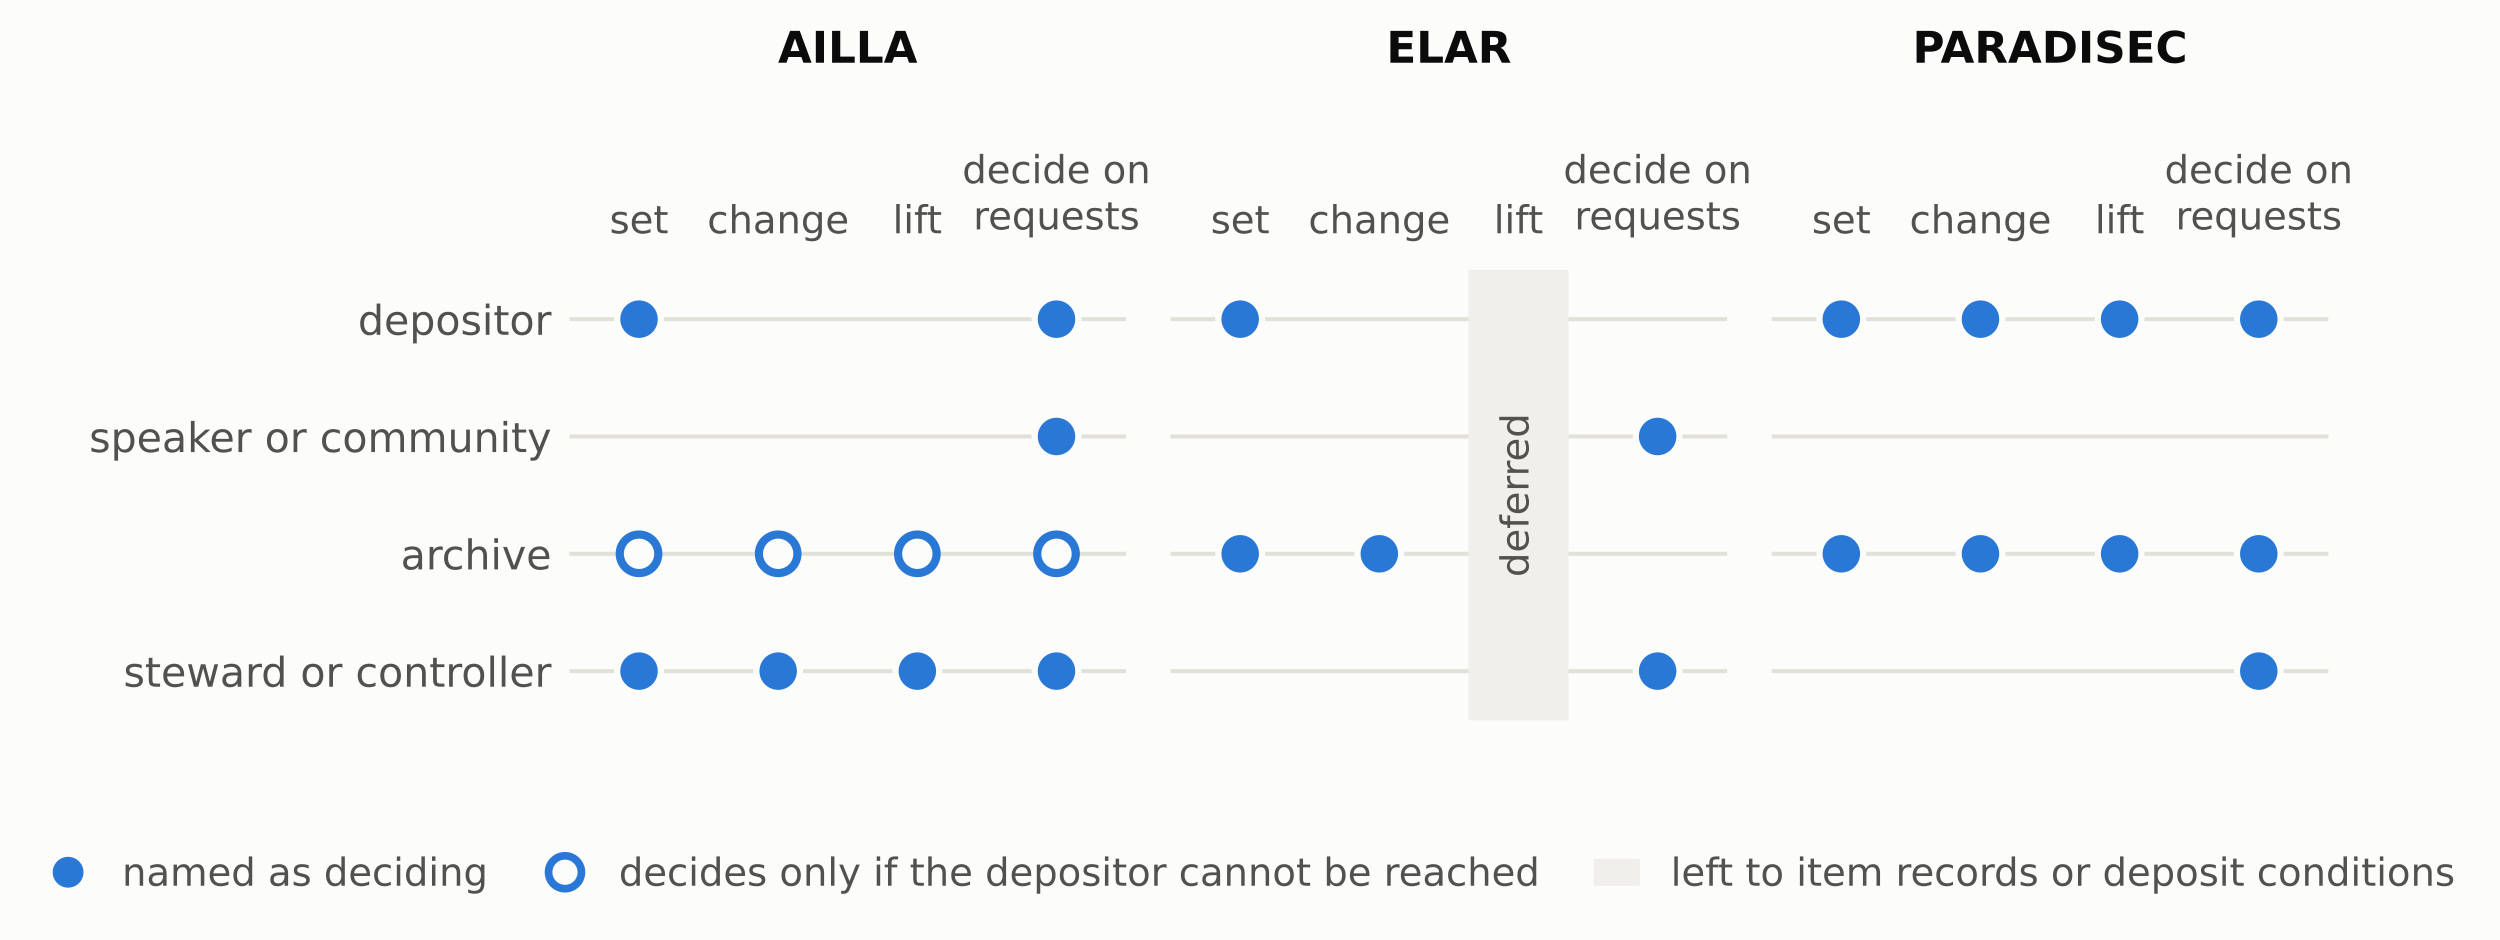
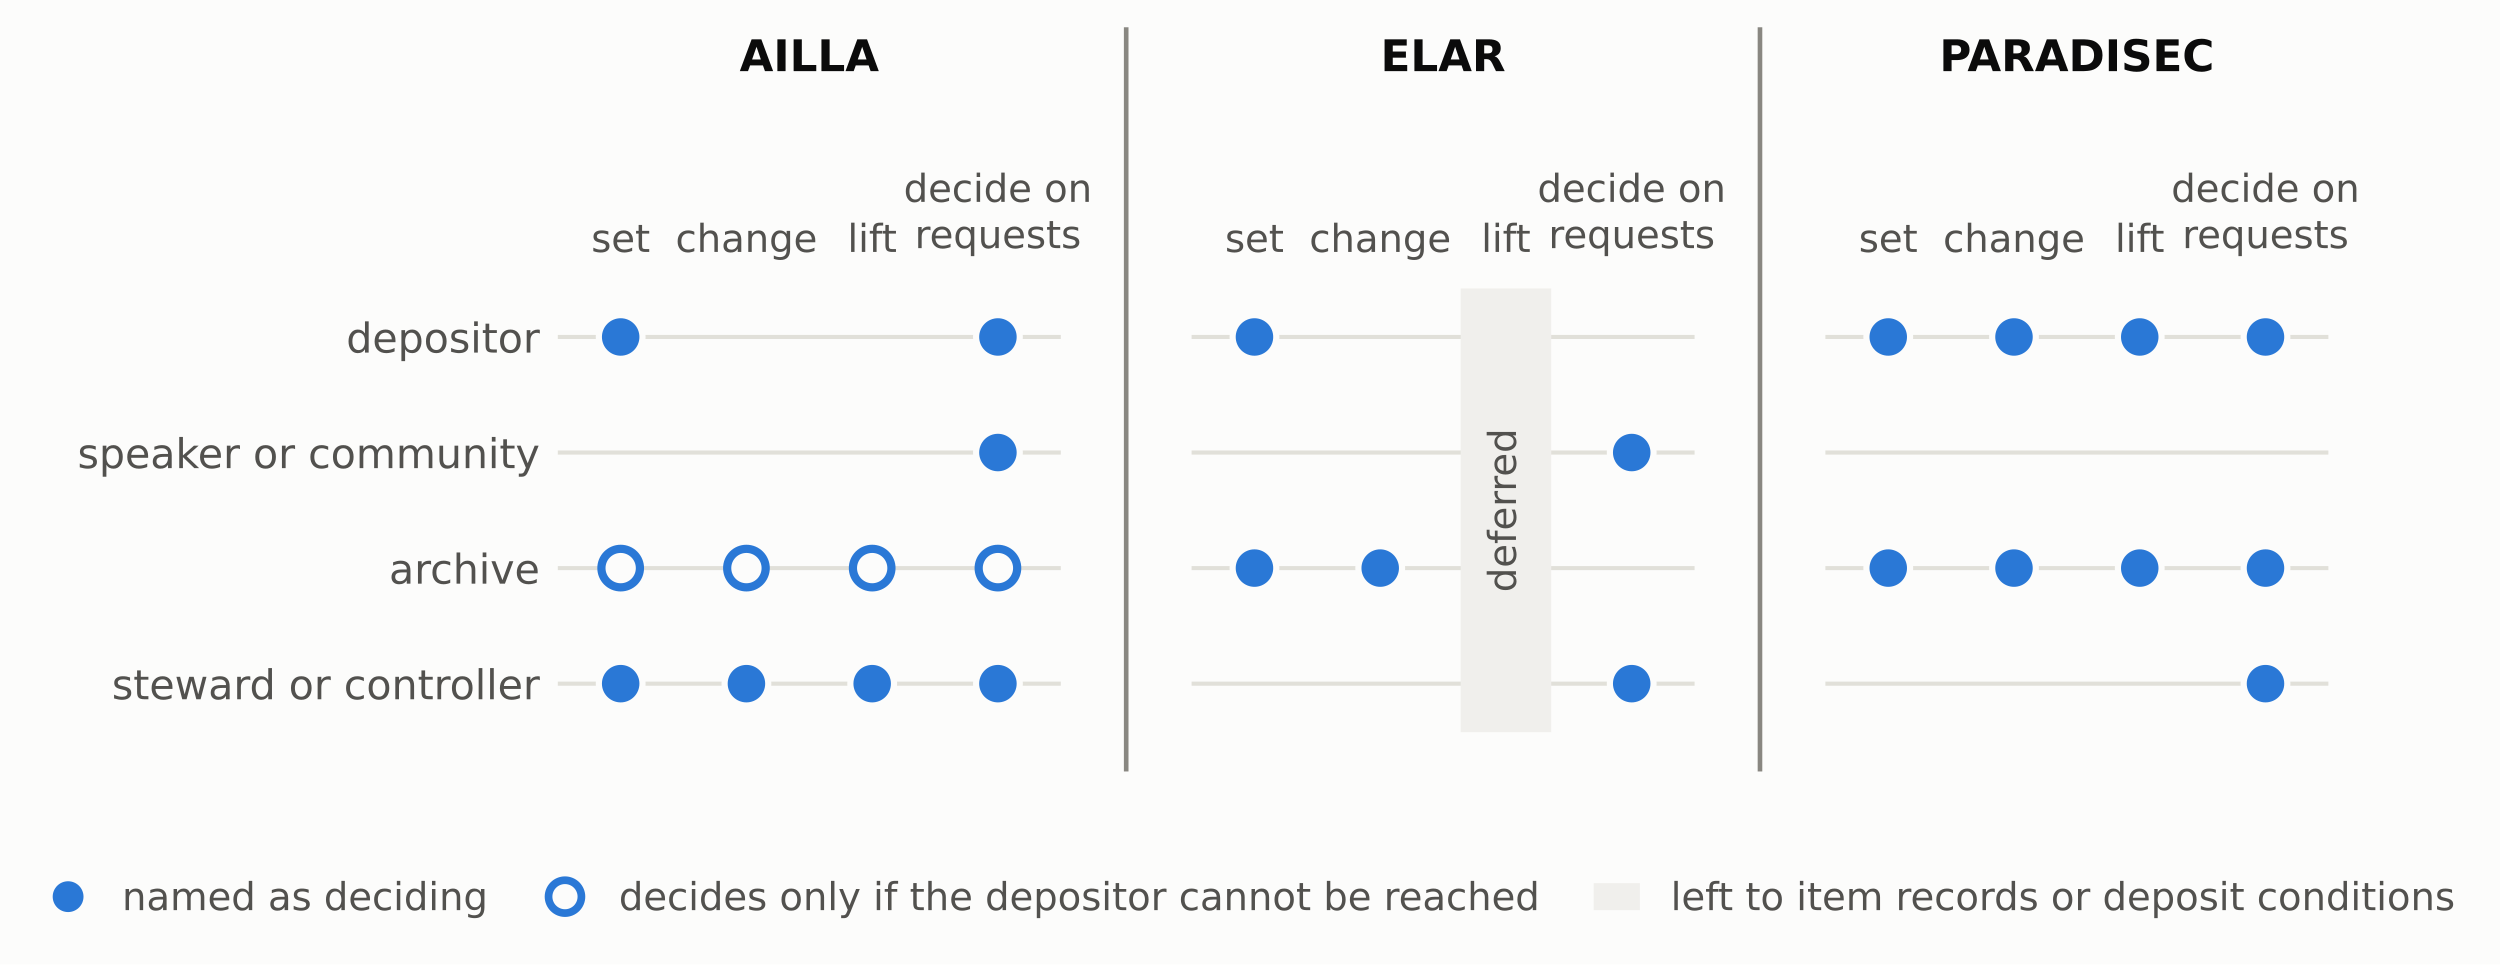
- <svg xmlns="http://www.w3.org/2000/svg" xmlns:xlink="http://www.w3.org/1999/xlink" width="486.759pt" height="183.016pt" viewBox="0 0 486.759 183.016" version="1.1">
+ <svg xmlns="http://www.w3.org/2000/svg" xmlns:xlink="http://www.w3.org/1999/xlink" width="486.759pt" height="187.77pt" viewBox="0 0 486.759 187.77" version="1.1">
  <defs>
    <style type="text/css">*{stroke-linejoin: round; stroke-linecap: butt}</style>
  </defs>
  <g id="figure_1">
    <g id="patch_1">
-       <path d="M 0 183.016  L 486.759 183.016  L 486.759 0  L 0 0  z " style="fill: #fcfcfb" />
+       <path d="M 0 187.77  L 486.759 187.77  L 486.759 0  L 0 0  z " style="fill: #fcfcfb" />
    </g>
    <g id="axes_1">
      <g id="patch_2">
-         <path d="M 110.874 142.09  L 219.25 142.09  L 219.25 50.722  L 110.874 50.722  z " style="fill: #fcfcfb" />
+         <path d="M 108.606 144.36  L 206.542 144.36  L 206.542 54.36  L 108.606 54.36  z " style="fill: #fcfcfb" />
      </g>
      <g id="line2d_1">
-         <path d="M 110.874 62.143  L 219.25 62.143  " clip-path="url(#p2728310c8b)" style="fill: none; stroke: #e1e0d9; stroke-width: 0.8; stroke-linecap: square" />
+         <path d="M 108.606 65.61  L 206.542 65.61  " clip-path="url(#p3c2e4f1ad1)" style="fill: none; stroke: #e1e0d9; stroke-width: 0.8; stroke-linecap: square" />
      </g>
      <g id="line2d_2">
-         <path d="M 110.874 84.985  L 219.25 84.985  " clip-path="url(#p2728310c8b)" style="fill: none; stroke: #e1e0d9; stroke-width: 0.8; stroke-linecap: square" />
+         <path d="M 108.606 88.11  L 206.542 88.11  " clip-path="url(#p3c2e4f1ad1)" style="fill: none; stroke: #e1e0d9; stroke-width: 0.8; stroke-linecap: square" />
      </g>
      <g id="line2d_3">
-         <path d="M 110.874 107.827  L 219.25 107.827  " clip-path="url(#p2728310c8b)" style="fill: none; stroke: #e1e0d9; stroke-width: 0.8; stroke-linecap: square" />
+         <path d="M 108.606 110.61  L 206.542 110.61  " clip-path="url(#p3c2e4f1ad1)" style="fill: none; stroke: #e1e0d9; stroke-width: 0.8; stroke-linecap: square" />
      </g>
      <g id="line2d_4">
-         <path d="M 110.874 130.669  L 219.25 130.669  " clip-path="url(#p2728310c8b)" style="fill: none; stroke: #e1e0d9; stroke-width: 0.8; stroke-linecap: square" />
+         <path d="M 108.606 133.11  L 206.542 133.11  " clip-path="url(#p3c2e4f1ad1)" style="fill: none; stroke: #e1e0d9; stroke-width: 0.8; stroke-linecap: square" />
      </g>
      <g id="matplotlib.axis_1">
        <g id="xtick_1">
          <g id="line2d_5" />
          <g id="text_1">
-             <text style="font-size: 7.5px; font-family: 'DejaVu Sans', 'Bitstream Vera Sans', 'Computer Modern Sans Serif', 'Lucida Grande', 'Verdana', 'Geneva', 'Lucid', 'Arial', 'Helvetica', 'Avant Garde', sans-serif; text-anchor: middle; fill: #52514e" x="124.421" y="45.42" transform="rotate(-0 124.421 45.41977)">set</text>
+             <text style="font-size: 7.5px; font-family: 'DejaVu Sans', 'Bitstream Vera Sans', 'Computer Modern Sans Serif', 'Lucida Grande', 'Verdana', 'Geneva', 'Lucid', 'Arial', 'Helvetica', 'Avant Garde', sans-serif; text-anchor: middle; fill: #52514e" x="120.848" y="49.058" transform="rotate(-0 120.848 49.05824)">set</text>
          </g>
        </g>
        <g id="xtick_2">
          <g id="line2d_6" />
          <g id="text_2">
-             <text style="font-size: 7.5px; font-family: 'DejaVu Sans', 'Bitstream Vera Sans', 'Computer Modern Sans Serif', 'Lucida Grande', 'Verdana', 'Geneva', 'Lucid', 'Arial', 'Helvetica', 'Avant Garde', sans-serif; text-anchor: middle; fill: #52514e" x="151.515" y="45.42" transform="rotate(-0 151.515 45.41977)">change</text>
+             <text style="font-size: 7.5px; font-family: 'DejaVu Sans', 'Bitstream Vera Sans', 'Computer Modern Sans Serif', 'Lucida Grande', 'Verdana', 'Geneva', 'Lucid', 'Arial', 'Helvetica', 'Avant Garde', sans-serif; text-anchor: middle; fill: #52514e" x="145.332" y="49.058" transform="rotate(-0 145.3321 49.05824)">change</text>
          </g>
        </g>
        <g id="xtick_3">
          <g id="line2d_7" />
          <g id="text_3">
-             <text style="font-size: 7.5px; font-family: 'DejaVu Sans', 'Bitstream Vera Sans', 'Computer Modern Sans Serif', 'Lucida Grande', 'Verdana', 'Geneva', 'Lucid', 'Arial', 'Helvetica', 'Avant Garde', sans-serif; text-anchor: middle; fill: #52514e" x="178.609" y="45.42" transform="rotate(-0 178.609 45.41977)">lift</text>
+             <text style="font-size: 7.5px; font-family: 'DejaVu Sans', 'Bitstream Vera Sans', 'Computer Modern Sans Serif', 'Lucida Grande', 'Verdana', 'Geneva', 'Lucid', 'Arial', 'Helvetica', 'Avant Garde', sans-serif; text-anchor: middle; fill: #52514e" x="169.816" y="49.058" transform="rotate(-0 169.8162 49.05824)">lift</text>
          </g>
        </g>
        <g id="xtick_4">
          <g id="line2d_8" />
          <g id="text_4">
-             <text style="font-size: 7.5px; font-family: 'DejaVu Sans', 'Bitstream Vera Sans', 'Computer Modern Sans Serif', 'Lucida Grande', 'Verdana', 'Geneva', 'Lucid', 'Arial', 'Helvetica', 'Avant Garde', sans-serif; fill: #52514e" transform="translate(187.3602 35.66757)">decide on</text>
-             <text style="font-size: 7.5px; font-family: 'DejaVu Sans', 'Bitstream Vera Sans', 'Computer Modern Sans Serif', 'Lucida Grande', 'Verdana', 'Geneva', 'Lucid', 'Arial', 'Helvetica', 'Avant Garde', sans-serif; fill: #52514e" transform="translate(189.4948 44.66903)">requests</text>
+             <text style="font-size: 7.5px; font-family: 'DejaVu Sans', 'Bitstream Vera Sans', 'Computer Modern Sans Serif', 'Lucida Grande', 'Verdana', 'Geneva', 'Lucid', 'Arial', 'Helvetica', 'Avant Garde', sans-serif; fill: #52514e" transform="translate(175.9575 39.30604)">decide on</text>
+             <text style="font-size: 7.5px; font-family: 'DejaVu Sans', 'Bitstream Vera Sans', 'Computer Modern Sans Serif', 'Lucida Grande', 'Verdana', 'Geneva', 'Lucid', 'Arial', 'Helvetica', 'Avant Garde', sans-serif; fill: #52514e" transform="translate(178.0921 48.30751)">requests</text>
          </g>
        </g>
      </g>
      <g id="matplotlib.axis_2">
        <g id="ytick_1">
          <g id="line2d_9" />
          <g id="text_5">
-             <text style="font-size: 8px; font-family: 'DejaVu Sans', 'Bitstream Vera Sans', 'Computer Modern Sans Serif', 'Lucida Grande', 'Verdana', 'Geneva', 'Lucid', 'Arial', 'Helvetica', 'Avant Garde', sans-serif; text-anchor: end; fill: #52514e" x="107.374" y="65.182" transform="rotate(-0 107.374 65.1819)">depositor</text>
+             <text style="font-size: 8px; font-family: 'DejaVu Sans', 'Bitstream Vera Sans', 'Computer Modern Sans Serif', 'Lucida Grande', 'Verdana', 'Geneva', 'Lucid', 'Arial', 'Helvetica', 'Avant Garde', sans-serif; text-anchor: end; fill: #52514e" x="105.106" y="68.649" transform="rotate(-0 105.106 68.64938)">depositor</text>
          </g>
        </g>
        <g id="ytick_2">
          <g id="line2d_10" />
          <g id="text_6">
-             <text style="font-size: 8px; font-family: 'DejaVu Sans', 'Bitstream Vera Sans', 'Computer Modern Sans Serif', 'Lucida Grande', 'Verdana', 'Geneva', 'Lucid', 'Arial', 'Helvetica', 'Avant Garde', sans-serif; text-anchor: end; fill: #52514e" x="107.374" y="88.024" transform="rotate(-0 107.374 88.0239)">speaker or community</text>
+             <text style="font-size: 8px; font-family: 'DejaVu Sans', 'Bitstream Vera Sans', 'Computer Modern Sans Serif', 'Lucida Grande', 'Verdana', 'Geneva', 'Lucid', 'Arial', 'Helvetica', 'Avant Garde', sans-serif; text-anchor: end; fill: #52514e" x="105.106" y="91.149" transform="rotate(-0 105.106 91.14938)">speaker or community</text>
          </g>
        </g>
        <g id="ytick_3">
          <g id="line2d_11" />
          <g id="text_7">
-             <text style="font-size: 8px; font-family: 'DejaVu Sans', 'Bitstream Vera Sans', 'Computer Modern Sans Serif', 'Lucida Grande', 'Verdana', 'Geneva', 'Lucid', 'Arial', 'Helvetica', 'Avant Garde', sans-serif; text-anchor: end; fill: #52514e" x="107.374" y="110.866" transform="rotate(-0 107.374 110.8659)">archive</text>
+             <text style="font-size: 8px; font-family: 'DejaVu Sans', 'Bitstream Vera Sans', 'Computer Modern Sans Serif', 'Lucida Grande', 'Verdana', 'Geneva', 'Lucid', 'Arial', 'Helvetica', 'Avant Garde', sans-serif; text-anchor: end; fill: #52514e" x="105.106" y="113.649" transform="rotate(-0 105.106 113.6494)">archive</text>
          </g>
        </g>
        <g id="ytick_4">
          <g id="line2d_12" />
          <g id="text_8">
-             <text style="font-size: 8px; font-family: 'DejaVu Sans', 'Bitstream Vera Sans', 'Computer Modern Sans Serif', 'Lucida Grande', 'Verdana', 'Geneva', 'Lucid', 'Arial', 'Helvetica', 'Avant Garde', sans-serif; text-anchor: end; fill: #52514e" x="107.374" y="133.708" transform="rotate(-0 107.374 133.7079)">steward or controller</text>
+             <text style="font-size: 8px; font-family: 'DejaVu Sans', 'Bitstream Vera Sans', 'Computer Modern Sans Serif', 'Lucida Grande', 'Verdana', 'Geneva', 'Lucid', 'Arial', 'Helvetica', 'Avant Garde', sans-serif; text-anchor: end; fill: #52514e" x="105.106" y="136.149" transform="rotate(-0 105.106 136.1494)">steward or controller</text>
          </g>
        </g>
      </g>
      <g id="line2d_13">
        <defs>
-           <path id="m1630b606bd" d="M 0 4.25  C 1.127 4.25 2.208 3.802 3.005 3.005  C 3.802 2.208 4.25 1.127 4.25 0  C 4.25 -1.127 3.802 -2.208 3.005 -3.005  C 2.208 -3.802 1.127 -4.25 0 -4.25  C -1.127 -4.25 -2.208 -3.802 -3.005 -3.005  C -3.802 -2.208 -4.25 -1.127 -4.25 0  C -4.25 1.127 -3.802 2.208 -3.005 3.005  C -2.208 3.802 -1.127 4.25 0 4.25  z " style="stroke: #fcfcfb; stroke-width: 1.2" />
+           <path id="maf5c6de19a" d="M 0 4.25  C 1.127 4.25 2.208 3.802 3.005 3.005  C 3.802 2.208 4.25 1.127 4.25 0  C 4.25 -1.127 3.802 -2.208 3.005 -3.005  C 2.208 -3.802 1.127 -4.25 0 -4.25  C -1.127 -4.25 -2.208 -3.802 -3.005 -3.005  C -3.802 -2.208 -4.25 -1.127 -4.25 0  C -4.25 1.127 -3.802 2.208 -3.005 3.005  C -2.208 3.802 -1.127 4.25 0 4.25  z " style="stroke: #fcfcfb; stroke-width: 1.2" />
        </defs>
-         <g clip-path="url(#p2728310c8b)">
-           <use xlink:href="#m1630b606bd" x="124.421" y="62.143" style="fill: #2a78d6; stroke: #fcfcfb; stroke-width: 1.2" />
+         <g clip-path="url(#p3c2e4f1ad1)">
+           <use xlink:href="#maf5c6de19a" x="120.848" y="65.61" style="fill: #2a78d6; stroke: #fcfcfb; stroke-width: 1.2" />
        </g>
      </g>
      <g id="line2d_14">
        <defs>
-           <path id="m7024f406d1" d="M 0 3.75  C 0.995 3.75 1.948 3.355 2.652 2.652  C 3.355 1.948 3.75 0.995 3.75 0  C 3.75 -0.995 3.355 -1.948 2.652 -2.652  C 1.948 -3.355 0.995 -3.75 0 -3.75  C -0.995 -3.75 -1.948 -3.355 -2.652 -2.652  C -3.355 -1.948 -3.75 -0.995 -3.75 0  C -3.75 0.995 -3.355 1.948 -2.652 2.652  C -1.948 3.355 -0.995 3.75 0 3.75  z " style="stroke: #2a78d6; stroke-width: 1.6" />
+           <path id="md1faa87cde" d="M 0 3.75  C 0.995 3.75 1.948 3.355 2.652 2.652  C 3.355 1.948 3.75 0.995 3.75 0  C 3.75 -0.995 3.355 -1.948 2.652 -2.652  C 1.948 -3.355 0.995 -3.75 0 -3.75  C -0.995 -3.75 -1.948 -3.355 -2.652 -2.652  C -3.355 -1.948 -3.75 -0.995 -3.75 0  C -3.75 0.995 -3.355 1.948 -2.652 2.652  C -1.948 3.355 -0.995 3.75 0 3.75  z " style="stroke: #2a78d6; stroke-width: 1.6" />
        </defs>
-         <g clip-path="url(#p2728310c8b)">
-           <use xlink:href="#m7024f406d1" x="124.421" y="107.827" style="fill: #fcfcfb; stroke: #2a78d6; stroke-width: 1.6" />
+         <g clip-path="url(#p3c2e4f1ad1)">
+           <use xlink:href="#md1faa87cde" x="120.848" y="110.61" style="fill: #fcfcfb; stroke: #2a78d6; stroke-width: 1.6" />
        </g>
      </g>
      <g id="line2d_15">
-         <g clip-path="url(#p2728310c8b)">
-           <use xlink:href="#m1630b606bd" x="124.421" y="130.669" style="fill: #2a78d6; stroke: #fcfcfb; stroke-width: 1.2" />
+         <g clip-path="url(#p3c2e4f1ad1)">
+           <use xlink:href="#maf5c6de19a" x="120.848" y="133.11" style="fill: #2a78d6; stroke: #fcfcfb; stroke-width: 1.2" />
        </g>
      </g>
      <g id="line2d_16">
-         <g clip-path="url(#p2728310c8b)">
-           <use xlink:href="#m7024f406d1" x="151.515" y="107.827" style="fill: #fcfcfb; stroke: #2a78d6; stroke-width: 1.6" />
+         <g clip-path="url(#p3c2e4f1ad1)">
+           <use xlink:href="#md1faa87cde" x="145.332" y="110.61" style="fill: #fcfcfb; stroke: #2a78d6; stroke-width: 1.6" />
        </g>
      </g>
      <g id="line2d_17">
-         <g clip-path="url(#p2728310c8b)">
-           <use xlink:href="#m1630b606bd" x="151.515" y="130.669" style="fill: #2a78d6; stroke: #fcfcfb; stroke-width: 1.2" />
+         <g clip-path="url(#p3c2e4f1ad1)">
+           <use xlink:href="#maf5c6de19a" x="145.332" y="133.11" style="fill: #2a78d6; stroke: #fcfcfb; stroke-width: 1.2" />
        </g>
      </g>
      <g id="line2d_18">
-         <g clip-path="url(#p2728310c8b)">
-           <use xlink:href="#m7024f406d1" x="178.609" y="107.827" style="fill: #fcfcfb; stroke: #2a78d6; stroke-width: 1.6" />
+         <g clip-path="url(#p3c2e4f1ad1)">
+           <use xlink:href="#md1faa87cde" x="169.816" y="110.61" style="fill: #fcfcfb; stroke: #2a78d6; stroke-width: 1.6" />
        </g>
      </g>
      <g id="line2d_19">
-         <g clip-path="url(#p2728310c8b)">
-           <use xlink:href="#m1630b606bd" x="178.609" y="130.669" style="fill: #2a78d6; stroke: #fcfcfb; stroke-width: 1.2" />
+         <g clip-path="url(#p3c2e4f1ad1)">
+           <use xlink:href="#maf5c6de19a" x="169.816" y="133.11" style="fill: #2a78d6; stroke: #fcfcfb; stroke-width: 1.2" />
        </g>
      </g>
      <g id="line2d_20">
-         <g clip-path="url(#p2728310c8b)">
-           <use xlink:href="#m1630b606bd" x="205.703" y="62.143" style="fill: #2a78d6; stroke: #fcfcfb; stroke-width: 1.2" />
+         <g clip-path="url(#p3c2e4f1ad1)">
+           <use xlink:href="#maf5c6de19a" x="194.3" y="65.61" style="fill: #2a78d6; stroke: #fcfcfb; stroke-width: 1.2" />
        </g>
      </g>
      <g id="line2d_21">
-         <g clip-path="url(#p2728310c8b)">
-           <use xlink:href="#m1630b606bd" x="205.703" y="84.985" style="fill: #2a78d6; stroke: #fcfcfb; stroke-width: 1.2" />
+         <g clip-path="url(#p3c2e4f1ad1)">
+           <use xlink:href="#maf5c6de19a" x="194.3" y="88.11" style="fill: #2a78d6; stroke: #fcfcfb; stroke-width: 1.2" />
        </g>
      </g>
      <g id="line2d_22">
-         <g clip-path="url(#p2728310c8b)">
-           <use xlink:href="#m7024f406d1" x="205.703" y="107.827" style="fill: #fcfcfb; stroke: #2a78d6; stroke-width: 1.6" />
+         <g clip-path="url(#p3c2e4f1ad1)">
+           <use xlink:href="#md1faa87cde" x="194.3" y="110.61" style="fill: #fcfcfb; stroke: #2a78d6; stroke-width: 1.6" />
        </g>
      </g>
      <g id="line2d_23">
-         <g clip-path="url(#p2728310c8b)">
-           <use xlink:href="#m1630b606bd" x="205.703" y="130.669" style="fill: #2a78d6; stroke: #fcfcfb; stroke-width: 1.2" />
+         <g clip-path="url(#p3c2e4f1ad1)">
+           <use xlink:href="#maf5c6de19a" x="194.3" y="133.11" style="fill: #2a78d6; stroke: #fcfcfb; stroke-width: 1.2" />
        </g>
      </g>
      <g id="text_9">
-         <text style="font-weight: 700; font-size: 8.5px; font-family: 'DejaVu Sans', 'Bitstream Vera Sans', 'Computer Modern Sans Serif', 'Lucida Grande', 'Verdana', 'Geneva', 'Lucid', 'Arial', 'Helvetica', 'Avant Garde', sans-serif; text-anchor: middle; fill: #0b0b0b" x="165.062" y="12.218" transform="rotate(-0 165.062 12.21801)">AILLA</text>
+         <text style="font-weight: 700; font-size: 8.5px; font-family: 'DejaVu Sans', 'Bitstream Vera Sans', 'Computer Modern Sans Serif', 'Lucida Grande', 'Verdana', 'Geneva', 'Lucid', 'Arial', 'Helvetica', 'Avant Garde', sans-serif; text-anchor: middle; fill: #0b0b0b" x="157.574" y="13.856" transform="rotate(-0 157.5742 13.85648)">AILLA</text>
      </g>
    </g>
    <g id="axes_2">
      <g id="patch_3">
-         <path d="M 227.92 142.09  L 336.296 142.09  L 336.296 50.722  L 227.92 50.722  z " style="fill: #fcfcfb" />
+         <path d="M 232.006 144.36  L 329.942 144.36  L 329.942 54.36  L 232.006 54.36  z " style="fill: #fcfcfb" />
      </g>
      <g id="line2d_24">
-         <path d="M 227.92 62.143  L 336.296 62.143  " clip-path="url(#p824af0f918)" style="fill: none; stroke: #e1e0d9; stroke-width: 0.8; stroke-linecap: square" />
+         <path d="M 232.006 65.61  L 329.942 65.61  " clip-path="url(#p0635ab9386)" style="fill: none; stroke: #e1e0d9; stroke-width: 0.8; stroke-linecap: square" />
      </g>
      <g id="line2d_25">
-         <path d="M 227.92 84.985  L 336.296 84.985  " clip-path="url(#p824af0f918)" style="fill: none; stroke: #e1e0d9; stroke-width: 0.8; stroke-linecap: square" />
+         <path d="M 232.006 88.11  L 329.942 88.11  " clip-path="url(#p0635ab9386)" style="fill: none; stroke: #e1e0d9; stroke-width: 0.8; stroke-linecap: square" />
      </g>
      <g id="line2d_26">
-         <path d="M 227.92 107.827  L 336.296 107.827  " clip-path="url(#p824af0f918)" style="fill: none; stroke: #e1e0d9; stroke-width: 0.8; stroke-linecap: square" />
+         <path d="M 232.006 110.61  L 329.942 110.61  " clip-path="url(#p0635ab9386)" style="fill: none; stroke: #e1e0d9; stroke-width: 0.8; stroke-linecap: square" />
      </g>
      <g id="line2d_27">
-         <path d="M 227.92 130.669  L 336.296 130.669  " clip-path="url(#p824af0f918)" style="fill: none; stroke: #e1e0d9; stroke-width: 0.8; stroke-linecap: square" />
+         <path d="M 232.006 133.11  L 329.942 133.11  " clip-path="url(#p0635ab9386)" style="fill: none; stroke: #e1e0d9; stroke-width: 0.8; stroke-linecap: square" />
      </g>
      <g id="patch_4">
-         <path d="M 285.901 52.549  L 305.409 52.549  L 305.409 140.262  L 285.901 140.262  z " clip-path="url(#p824af0f918)" style="fill: #f0efec" />
+         <path d="M 284.402 56.16  L 302.03 56.16  L 302.03 142.56  L 284.402 142.56  z " clip-path="url(#p0635ab9386)" style="fill: #f0efec" />
      </g>
      <g id="matplotlib.axis_3">
        <g id="xtick_5">
          <g id="line2d_28" />
          <g id="text_10">
-             <text style="font-size: 7.5px; font-family: 'DejaVu Sans', 'Bitstream Vera Sans', 'Computer Modern Sans Serif', 'Lucida Grande', 'Verdana', 'Geneva', 'Lucid', 'Arial', 'Helvetica', 'Avant Garde', sans-serif; text-anchor: middle; fill: #52514e" x="241.467" y="45.42" transform="rotate(-0 241.467 45.41977)">set</text>
+             <text style="font-size: 7.5px; font-family: 'DejaVu Sans', 'Bitstream Vera Sans', 'Computer Modern Sans Serif', 'Lucida Grande', 'Verdana', 'Geneva', 'Lucid', 'Arial', 'Helvetica', 'Avant Garde', sans-serif; text-anchor: middle; fill: #52514e" x="244.248" y="49.058" transform="rotate(-0 244.2479 49.05824)">set</text>
          </g>
        </g>
        <g id="xtick_6">
          <g id="line2d_29" />
          <g id="text_11">
-             <text style="font-size: 7.5px; font-family: 'DejaVu Sans', 'Bitstream Vera Sans', 'Computer Modern Sans Serif', 'Lucida Grande', 'Verdana', 'Geneva', 'Lucid', 'Arial', 'Helvetica', 'Avant Garde', sans-serif; text-anchor: middle; fill: #52514e" x="268.561" y="45.42" transform="rotate(-0 268.561 45.41977)">change</text>
+             <text style="font-size: 7.5px; font-family: 'DejaVu Sans', 'Bitstream Vera Sans', 'Computer Modern Sans Serif', 'Lucida Grande', 'Verdana', 'Geneva', 'Lucid', 'Arial', 'Helvetica', 'Avant Garde', sans-serif; text-anchor: middle; fill: #52514e" x="268.732" y="49.058" transform="rotate(-0 268.732 49.05824)">change</text>
          </g>
        </g>
        <g id="xtick_7">
          <g id="line2d_30" />
          <g id="text_12">
-             <text style="font-size: 7.5px; font-family: 'DejaVu Sans', 'Bitstream Vera Sans', 'Computer Modern Sans Serif', 'Lucida Grande', 'Verdana', 'Geneva', 'Lucid', 'Arial', 'Helvetica', 'Avant Garde', sans-serif; text-anchor: middle; fill: #52514e" x="295.655" y="45.42" transform="rotate(-0 295.655 45.41977)">lift</text>
+             <text style="font-size: 7.5px; font-family: 'DejaVu Sans', 'Bitstream Vera Sans', 'Computer Modern Sans Serif', 'Lucida Grande', 'Verdana', 'Geneva', 'Lucid', 'Arial', 'Helvetica', 'Avant Garde', sans-serif; text-anchor: middle; fill: #52514e" x="293.216" y="49.058" transform="rotate(-0 293.216 49.05824)">lift</text>
          </g>
        </g>
        <g id="xtick_8">
          <g id="line2d_31" />
          <g id="text_13">
-             <text style="font-size: 7.5px; font-family: 'DejaVu Sans', 'Bitstream Vera Sans', 'Computer Modern Sans Serif', 'Lucida Grande', 'Verdana', 'Geneva', 'Lucid', 'Arial', 'Helvetica', 'Avant Garde', sans-serif; fill: #52514e" transform="translate(304.4062 35.66757)">decide on</text>
-             <text style="font-size: 7.5px; font-family: 'DejaVu Sans', 'Bitstream Vera Sans', 'Computer Modern Sans Serif', 'Lucida Grande', 'Verdana', 'Geneva', 'Lucid', 'Arial', 'Helvetica', 'Avant Garde', sans-serif; fill: #52514e" transform="translate(306.5408 44.66903)">requests</text>
+             <text style="font-size: 7.5px; font-family: 'DejaVu Sans', 'Bitstream Vera Sans', 'Computer Modern Sans Serif', 'Lucida Grande', 'Verdana', 'Geneva', 'Lucid', 'Arial', 'Helvetica', 'Avant Garde', sans-serif; fill: #52514e" transform="translate(299.3574 39.30604)">decide on</text>
+             <text style="font-size: 7.5px; font-family: 'DejaVu Sans', 'Bitstream Vera Sans', 'Computer Modern Sans Serif', 'Lucida Grande', 'Verdana', 'Geneva', 'Lucid', 'Arial', 'Helvetica', 'Avant Garde', sans-serif; fill: #52514e" transform="translate(301.4919 48.30751)">requests</text>
          </g>
        </g>
      </g>
      <g id="matplotlib.axis_4">
        <g id="ytick_5">
          <g id="line2d_32" />
        </g>
        <g id="ytick_6">
          <g id="line2d_33" />
        </g>
        <g id="ytick_7">
          <g id="line2d_34" />
        </g>
        <g id="ytick_8">
          <g id="line2d_35" />
        </g>
      </g>
      <g id="text_14">
-         <text style="font-size: 7.5px; font-family: 'DejaVu Sans', 'Bitstream Vera Sans', 'Computer Modern Sans Serif', 'Lucida Grande', 'Verdana', 'Geneva', 'Lucid', 'Arial', 'Helvetica', 'Avant Garde', sans-serif; fill: #52514e" transform="translate(297.6035 112.3442) rotate(-90)">deferred</text>
+         <text style="font-size: 7.5px; font-family: 'DejaVu Sans', 'Bitstream Vera Sans', 'Computer Modern Sans Serif', 'Lucida Grande', 'Verdana', 'Geneva', 'Lucid', 'Arial', 'Helvetica', 'Avant Garde', sans-serif; fill: #52514e" transform="translate(295.1646 115.2987) rotate(-90)">deferred</text>
      </g>
      <g id="line2d_36">
-         <g clip-path="url(#p824af0f918)">
-           <use xlink:href="#m1630b606bd" x="241.467" y="62.143" style="fill: #2a78d6; stroke: #fcfcfb; stroke-width: 1.2" />
+         <g clip-path="url(#p0635ab9386)">
+           <use xlink:href="#maf5c6de19a" x="244.248" y="65.61" style="fill: #2a78d6; stroke: #fcfcfb; stroke-width: 1.2" />
        </g>
      </g>
      <g id="line2d_37">
-         <g clip-path="url(#p824af0f918)">
-           <use xlink:href="#m1630b606bd" x="241.467" y="107.827" style="fill: #2a78d6; stroke: #fcfcfb; stroke-width: 1.2" />
+         <g clip-path="url(#p0635ab9386)">
+           <use xlink:href="#maf5c6de19a" x="244.248" y="110.61" style="fill: #2a78d6; stroke: #fcfcfb; stroke-width: 1.2" />
        </g>
      </g>
      <g id="line2d_38">
-         <g clip-path="url(#p824af0f918)">
-           <use xlink:href="#m1630b606bd" x="268.561" y="107.827" style="fill: #2a78d6; stroke: #fcfcfb; stroke-width: 1.2" />
+         <g clip-path="url(#p0635ab9386)">
+           <use xlink:href="#maf5c6de19a" x="268.732" y="110.61" style="fill: #2a78d6; stroke: #fcfcfb; stroke-width: 1.2" />
        </g>
      </g>
      <g id="line2d_39">
-         <g clip-path="url(#p824af0f918)">
-           <use xlink:href="#m1630b606bd" x="322.749" y="84.985" style="fill: #2a78d6; stroke: #fcfcfb; stroke-width: 1.2" />
+         <g clip-path="url(#p0635ab9386)">
+           <use xlink:href="#maf5c6de19a" x="317.7" y="88.11" style="fill: #2a78d6; stroke: #fcfcfb; stroke-width: 1.2" />
        </g>
      </g>
      <g id="line2d_40">
-         <g clip-path="url(#p824af0f918)">
-           <use xlink:href="#m1630b606bd" x="322.749" y="130.669" style="fill: #2a78d6; stroke: #fcfcfb; stroke-width: 1.2" />
+         <g clip-path="url(#p0635ab9386)">
+           <use xlink:href="#maf5c6de19a" x="317.7" y="133.11" style="fill: #2a78d6; stroke: #fcfcfb; stroke-width: 1.2" />
        </g>
      </g>
      <g id="text_15">
-         <text style="font-weight: 700; font-size: 8.5px; font-family: 'DejaVu Sans', 'Bitstream Vera Sans', 'Computer Modern Sans Serif', 'Lucida Grande', 'Verdana', 'Geneva', 'Lucid', 'Arial', 'Helvetica', 'Avant Garde', sans-serif; text-anchor: middle; fill: #0b0b0b" x="282.108" y="12.218" transform="rotate(-0 282.108 12.21801)">ELAR</text>
+         <text style="font-weight: 700; font-size: 8.5px; font-family: 'DejaVu Sans', 'Bitstream Vera Sans', 'Computer Modern Sans Serif', 'Lucida Grande', 'Verdana', 'Geneva', 'Lucid', 'Arial', 'Helvetica', 'Avant Garde', sans-serif; text-anchor: middle; fill: #0b0b0b" x="280.974" y="13.856" transform="rotate(-0 280.974 13.85648)">ELAR</text>
      </g>
    </g>
    <g id="axes_3">
      <g id="patch_5">
-         <path d="M 344.966 142.09  L 453.342 142.09  L 453.342 50.722  L 344.966 50.722  z " style="fill: #fcfcfb" />
+         <path d="M 355.406 144.36  L 453.342 144.36  L 453.342 54.36  L 355.406 54.36  z " style="fill: #fcfcfb" />
      </g>
      <g id="line2d_41">
-         <path d="M 344.966 62.143  L 453.342 62.143  " clip-path="url(#p7a4dbf2b9a)" style="fill: none; stroke: #e1e0d9; stroke-width: 0.8; stroke-linecap: square" />
+         <path d="M 355.406 65.61  L 453.342 65.61  " clip-path="url(#pe2683cbed0)" style="fill: none; stroke: #e1e0d9; stroke-width: 0.8; stroke-linecap: square" />
      </g>
      <g id="line2d_42">
-         <path d="M 344.966 84.985  L 453.342 84.985  " clip-path="url(#p7a4dbf2b9a)" style="fill: none; stroke: #e1e0d9; stroke-width: 0.8; stroke-linecap: square" />
+         <path d="M 355.406 88.11  L 453.342 88.11  " clip-path="url(#pe2683cbed0)" style="fill: none; stroke: #e1e0d9; stroke-width: 0.8; stroke-linecap: square" />
      </g>
      <g id="line2d_43">
-         <path d="M 344.966 107.827  L 453.342 107.827  " clip-path="url(#p7a4dbf2b9a)" style="fill: none; stroke: #e1e0d9; stroke-width: 0.8; stroke-linecap: square" />
+         <path d="M 355.406 110.61  L 453.342 110.61  " clip-path="url(#pe2683cbed0)" style="fill: none; stroke: #e1e0d9; stroke-width: 0.8; stroke-linecap: square" />
      </g>
      <g id="line2d_44">
-         <path d="M 344.966 130.669  L 453.342 130.669  " clip-path="url(#p7a4dbf2b9a)" style="fill: none; stroke: #e1e0d9; stroke-width: 0.8; stroke-linecap: square" />
+         <path d="M 355.406 133.11  L 453.342 133.11  " clip-path="url(#pe2683cbed0)" style="fill: none; stroke: #e1e0d9; stroke-width: 0.8; stroke-linecap: square" />
      </g>
      <g id="matplotlib.axis_5">
        <g id="xtick_9">
          <g id="line2d_45" />
          <g id="text_16">
-             <text style="font-size: 7.5px; font-family: 'DejaVu Sans', 'Bitstream Vera Sans', 'Computer Modern Sans Serif', 'Lucida Grande', 'Verdana', 'Geneva', 'Lucid', 'Arial', 'Helvetica', 'Avant Garde', sans-serif; text-anchor: middle; fill: #52514e" x="358.513" y="45.42" transform="rotate(-0 358.513 45.41977)">set</text>
+             <text style="font-size: 7.5px; font-family: 'DejaVu Sans', 'Bitstream Vera Sans', 'Computer Modern Sans Serif', 'Lucida Grande', 'Verdana', 'Geneva', 'Lucid', 'Arial', 'Helvetica', 'Avant Garde', sans-serif; text-anchor: middle; fill: #52514e" x="367.648" y="49.058" transform="rotate(-0 367.6477 49.05824)">set</text>
          </g>
        </g>
        <g id="xtick_10">
          <g id="line2d_46" />
          <g id="text_17">
-             <text style="font-size: 7.5px; font-family: 'DejaVu Sans', 'Bitstream Vera Sans', 'Computer Modern Sans Serif', 'Lucida Grande', 'Verdana', 'Geneva', 'Lucid', 'Arial', 'Helvetica', 'Avant Garde', sans-serif; text-anchor: middle; fill: #52514e" x="385.607" y="45.42" transform="rotate(-0 385.607 45.41977)">change</text>
+             <text style="font-size: 7.5px; font-family: 'DejaVu Sans', 'Bitstream Vera Sans', 'Computer Modern Sans Serif', 'Lucida Grande', 'Verdana', 'Geneva', 'Lucid', 'Arial', 'Helvetica', 'Avant Garde', sans-serif; text-anchor: middle; fill: #52514e" x="392.132" y="49.058" transform="rotate(-0 392.1318 49.05824)">change</text>
          </g>
        </g>
        <g id="xtick_11">
          <g id="line2d_47" />
          <g id="text_18">
-             <text style="font-size: 7.5px; font-family: 'DejaVu Sans', 'Bitstream Vera Sans', 'Computer Modern Sans Serif', 'Lucida Grande', 'Verdana', 'Geneva', 'Lucid', 'Arial', 'Helvetica', 'Avant Garde', sans-serif; text-anchor: middle; fill: #52514e" x="412.701" y="45.42" transform="rotate(-0 412.701 45.41977)">lift</text>
+             <text style="font-size: 7.5px; font-family: 'DejaVu Sans', 'Bitstream Vera Sans', 'Computer Modern Sans Serif', 'Lucida Grande', 'Verdana', 'Geneva', 'Lucid', 'Arial', 'Helvetica', 'Avant Garde', sans-serif; text-anchor: middle; fill: #52514e" x="416.616" y="49.058" transform="rotate(-0 416.6159 49.05824)">lift</text>
          </g>
        </g>
        <g id="xtick_12">
          <g id="line2d_48" />
          <g id="text_19">
-             <text style="font-size: 7.5px; font-family: 'DejaVu Sans', 'Bitstream Vera Sans', 'Computer Modern Sans Serif', 'Lucida Grande', 'Verdana', 'Geneva', 'Lucid', 'Arial', 'Helvetica', 'Avant Garde', sans-serif; fill: #52514e" transform="translate(421.4522 35.66757)">decide on</text>
-             <text style="font-size: 7.5px; font-family: 'DejaVu Sans', 'Bitstream Vera Sans', 'Computer Modern Sans Serif', 'Lucida Grande', 'Verdana', 'Geneva', 'Lucid', 'Arial', 'Helvetica', 'Avant Garde', sans-serif; fill: #52514e" transform="translate(423.5868 44.66903)">requests</text>
+             <text style="font-size: 7.5px; font-family: 'DejaVu Sans', 'Bitstream Vera Sans', 'Computer Modern Sans Serif', 'Lucida Grande', 'Verdana', 'Geneva', 'Lucid', 'Arial', 'Helvetica', 'Avant Garde', sans-serif; fill: #52514e" transform="translate(422.7572 39.30604)">decide on</text>
+             <text style="font-size: 7.5px; font-family: 'DejaVu Sans', 'Bitstream Vera Sans', 'Computer Modern Sans Serif', 'Lucida Grande', 'Verdana', 'Geneva', 'Lucid', 'Arial', 'Helvetica', 'Avant Garde', sans-serif; fill: #52514e" transform="translate(424.8918 48.30751)">requests</text>
          </g>
        </g>
      </g>
      <g id="matplotlib.axis_6">
        <g id="ytick_9">
          <g id="line2d_49" />
        </g>
        <g id="ytick_10">
          <g id="line2d_50" />
        </g>
        <g id="ytick_11">
          <g id="line2d_51" />
        </g>
        <g id="ytick_12">
          <g id="line2d_52" />
        </g>
      </g>
      <g id="line2d_53">
-         <g clip-path="url(#p7a4dbf2b9a)">
-           <use xlink:href="#m1630b606bd" x="358.513" y="62.143" style="fill: #2a78d6; stroke: #fcfcfb; stroke-width: 1.2" />
+         <g clip-path="url(#pe2683cbed0)">
+           <use xlink:href="#maf5c6de19a" x="367.648" y="65.61" style="fill: #2a78d6; stroke: #fcfcfb; stroke-width: 1.2" />
        </g>
      </g>
      <g id="line2d_54">
-         <g clip-path="url(#p7a4dbf2b9a)">
-           <use xlink:href="#m1630b606bd" x="358.513" y="107.827" style="fill: #2a78d6; stroke: #fcfcfb; stroke-width: 1.2" />
+         <g clip-path="url(#pe2683cbed0)">
+           <use xlink:href="#maf5c6de19a" x="367.648" y="110.61" style="fill: #2a78d6; stroke: #fcfcfb; stroke-width: 1.2" />
        </g>
      </g>
      <g id="line2d_55">
-         <g clip-path="url(#p7a4dbf2b9a)">
-           <use xlink:href="#m1630b606bd" x="385.607" y="62.143" style="fill: #2a78d6; stroke: #fcfcfb; stroke-width: 1.2" />
+         <g clip-path="url(#pe2683cbed0)">
+           <use xlink:href="#maf5c6de19a" x="392.132" y="65.61" style="fill: #2a78d6; stroke: #fcfcfb; stroke-width: 1.2" />
        </g>
      </g>
      <g id="line2d_56">
-         <g clip-path="url(#p7a4dbf2b9a)">
-           <use xlink:href="#m1630b606bd" x="385.607" y="107.827" style="fill: #2a78d6; stroke: #fcfcfb; stroke-width: 1.2" />
+         <g clip-path="url(#pe2683cbed0)">
+           <use xlink:href="#maf5c6de19a" x="392.132" y="110.61" style="fill: #2a78d6; stroke: #fcfcfb; stroke-width: 1.2" />
        </g>
      </g>
      <g id="line2d_57">
-         <g clip-path="url(#p7a4dbf2b9a)">
-           <use xlink:href="#m1630b606bd" x="412.701" y="62.143" style="fill: #2a78d6; stroke: #fcfcfb; stroke-width: 1.2" />
+         <g clip-path="url(#pe2683cbed0)">
+           <use xlink:href="#maf5c6de19a" x="416.616" y="65.61" style="fill: #2a78d6; stroke: #fcfcfb; stroke-width: 1.2" />
        </g>
      </g>
      <g id="line2d_58">
-         <g clip-path="url(#p7a4dbf2b9a)">
-           <use xlink:href="#m1630b606bd" x="412.701" y="107.827" style="fill: #2a78d6; stroke: #fcfcfb; stroke-width: 1.2" />
+         <g clip-path="url(#pe2683cbed0)">
+           <use xlink:href="#maf5c6de19a" x="416.616" y="110.61" style="fill: #2a78d6; stroke: #fcfcfb; stroke-width: 1.2" />
        </g>
      </g>
      <g id="line2d_59">
-         <g clip-path="url(#p7a4dbf2b9a)">
-           <use xlink:href="#m1630b606bd" x="439.795" y="62.143" style="fill: #2a78d6; stroke: #fcfcfb; stroke-width: 1.2" />
+         <g clip-path="url(#pe2683cbed0)">
+           <use xlink:href="#maf5c6de19a" x="441.1" y="65.61" style="fill: #2a78d6; stroke: #fcfcfb; stroke-width: 1.2" />
        </g>
      </g>
      <g id="line2d_60">
-         <g clip-path="url(#p7a4dbf2b9a)">
-           <use xlink:href="#m1630b606bd" x="439.795" y="107.827" style="fill: #2a78d6; stroke: #fcfcfb; stroke-width: 1.2" />
+         <g clip-path="url(#pe2683cbed0)">
+           <use xlink:href="#maf5c6de19a" x="441.1" y="110.61" style="fill: #2a78d6; stroke: #fcfcfb; stroke-width: 1.2" />
        </g>
      </g>
      <g id="line2d_61">
-         <g clip-path="url(#p7a4dbf2b9a)">
-           <use xlink:href="#m1630b606bd" x="439.795" y="130.669" style="fill: #2a78d6; stroke: #fcfcfb; stroke-width: 1.2" />
+         <g clip-path="url(#pe2683cbed0)">
+           <use xlink:href="#maf5c6de19a" x="441.1" y="133.11" style="fill: #2a78d6; stroke: #fcfcfb; stroke-width: 1.2" />
        </g>
      </g>
      <g id="text_20">
-         <text style="font-weight: 700; font-size: 8.5px; font-family: 'DejaVu Sans', 'Bitstream Vera Sans', 'Computer Modern Sans Serif', 'Lucida Grande', 'Verdana', 'Geneva', 'Lucid', 'Arial', 'Helvetica', 'Avant Garde', sans-serif; text-anchor: middle; fill: #0b0b0b" x="399.154" y="12.218" transform="rotate(-0 399.154 12.21801)">PARADISEC</text>
-       </g>
+         <text style="font-weight: 700; font-size: 8.5px; font-family: 'DejaVu Sans', 'Bitstream Vera Sans', 'Computer Modern Sans Serif', 'Lucida Grande', 'Verdana', 'Geneva', 'Lucid', 'Arial', 'Helvetica', 'Avant Garde', sans-serif; text-anchor: middle; fill: #0b0b0b" x="404.374" y="13.856" transform="rotate(-0 404.3738 13.85648)">PARADISEC</text>
+       </g>
+     </g>
+     <g id="line2d_62">
+       <path d="M 219.274 149.76  L 219.274 5.76  " style="fill: none; stroke: #898781; stroke-width: 0.9; stroke-linecap: square" />
+     </g>
+     <g id="line2d_63">
+       <path d="M 342.674 149.76  L 342.674 5.76  " style="fill: none; stroke: #898781; stroke-width: 0.9; stroke-linecap: square" />
    </g>
    <g id="legend_1">
-       <g id="line2d_62">
+       <g id="line2d_64">
        <defs>
-           <path id="m767256d014" d="M 0 3.5  C 0.928 3.5 1.819 3.131 2.475 2.475  C 3.131 1.819 3.5 0.928 3.5 0  C 3.5 -0.928 3.131 -1.819 2.475 -2.475  C 1.819 -3.131 0.928 -3.5 0 -3.5  C -0.928 -3.5 -1.819 -3.131 -2.475 -2.475  C -3.131 -1.819 -3.5 -0.928 -3.5 0  C -3.5 0.928 -3.131 1.819 -2.475 2.475  C -1.819 3.131 -0.928 3.5 0 3.5  z " style="stroke: #fcfcfb" />
+           <path id="m52ca72f678" d="M 0 3.5  C 0.928 3.5 1.819 3.131 2.475 2.475  C 3.131 1.819 3.5 0.928 3.5 0  C 3.5 -0.928 3.131 -1.819 2.475 -2.475  C 1.819 -3.131 0.928 -3.5 0 -3.5  C -0.928 -3.5 -1.819 -3.131 -2.475 -2.475  C -3.131 -1.819 -3.5 -0.928 -3.5 0  C -3.5 0.928 -3.131 1.819 -2.475 2.475  C -1.819 3.131 -0.928 3.5 0 3.5  z " style="stroke: #fcfcfb" />
        </defs>
        <g>
-           <use xlink:href="#m767256d014" x="13.26" y="169.829" style="fill: #2a78d6; stroke: #fcfcfb" />
+           <use xlink:href="#m52ca72f678" x="13.26" y="174.583" style="fill: #2a78d6; stroke: #fcfcfb" />
        </g>
      </g>
      <g id="text_21">
-         <text style="font-size: 7.5px; font-family: 'DejaVu Sans', 'Bitstream Vera Sans', 'Computer Modern Sans Serif', 'Lucida Grande', 'Verdana', 'Geneva', 'Lucid', 'Arial', 'Helvetica', 'Avant Garde', sans-serif; text-anchor: start; fill: #52514e" x="23.76" y="172.454" transform="rotate(-0 23.76 172.4538)">named as deciding</text>
-       </g>
-       <g id="line2d_63">
+         <text style="font-size: 7.5px; font-family: 'DejaVu Sans', 'Bitstream Vera Sans', 'Computer Modern Sans Serif', 'Lucida Grande', 'Verdana', 'Geneva', 'Lucid', 'Arial', 'Helvetica', 'Avant Garde', sans-serif; text-anchor: start; fill: #52514e" x="23.76" y="177.208" transform="rotate(-0 23.76 177.2082)">named as deciding</text>
+       </g>
+       <g id="line2d_65">
        <defs>
-           <path id="mdda2b0308a" d="M 0 3.2  C 0.849 3.2 1.663 2.863 2.263 2.263  C 2.863 1.663 3.2 0.849 3.2 0  C 3.2 -0.849 2.863 -1.663 2.263 -2.263  C 1.663 -2.863 0.849 -3.2 0 -3.2  C -0.849 -3.2 -1.663 -2.863 -2.263 -2.263  C -2.863 -1.663 -3.2 -0.849 -3.2 0  C -3.2 0.849 -2.863 1.663 -2.263 2.263  C -1.663 2.863 -0.849 3.2 0 3.2  z " style="stroke: #2a78d6; stroke-width: 1.5" />
+           <path id="m45888a6580" d="M 0 3.2  C 0.849 3.2 1.663 2.863 2.263 2.263  C 2.863 1.663 3.2 0.849 3.2 0  C 3.2 -0.849 2.863 -1.663 2.263 -2.263  C 1.663 -2.863 0.849 -3.2 0 -3.2  C -0.849 -3.2 -1.663 -2.863 -2.263 -2.263  C -2.863 -1.663 -3.2 -0.849 -3.2 0  C -3.2 0.849 -2.863 1.663 -2.263 2.263  C -1.663 2.863 -0.849 3.2 0 3.2  z " style="stroke: #2a78d6; stroke-width: 1.5" />
        </defs>
        <g>
-           <use xlink:href="#mdda2b0308a" x="110.004" y="169.829" style="fill: #fcfcfb; stroke: #2a78d6; stroke-width: 1.5" />
+           <use xlink:href="#m45888a6580" x="110.004" y="174.583" style="fill: #fcfcfb; stroke: #2a78d6; stroke-width: 1.5" />
        </g>
      </g>
      <g id="text_22">
-         <text style="font-size: 7.5px; font-family: 'DejaVu Sans', 'Bitstream Vera Sans', 'Computer Modern Sans Serif', 'Lucida Grande', 'Verdana', 'Geneva', 'Lucid', 'Arial', 'Helvetica', 'Avant Garde', sans-serif; text-anchor: start; fill: #52514e" x="120.504" y="172.454" transform="rotate(-0 120.5041 172.4538)">decides only if the depositor cannot be reached</text>
+         <text style="font-size: 7.5px; font-family: 'DejaVu Sans', 'Bitstream Vera Sans', 'Computer Modern Sans Serif', 'Lucida Grande', 'Verdana', 'Geneva', 'Lucid', 'Arial', 'Helvetica', 'Avant Garde', sans-serif; text-anchor: start; fill: #52514e" x="120.504" y="177.208" transform="rotate(-0 120.5041 177.2082)">decides only if the depositor cannot be reached</text>
      </g>
      <g id="patch_6">
-         <path d="M 310.296 172.454  L 319.296 172.454  L 319.296 167.204  L 310.296 167.204  z " style="fill: #f0efec" />
+         <path d="M 310.296 177.208  L 319.296 177.208  L 319.296 171.958  L 310.296 171.958  z " style="fill: #f0efec" />
      </g>
      <g id="text_23">
-         <text style="font-size: 7.5px; font-family: 'DejaVu Sans', 'Bitstream Vera Sans', 'Computer Modern Sans Serif', 'Lucida Grande', 'Verdana', 'Geneva', 'Lucid', 'Arial', 'Helvetica', 'Avant Garde', sans-serif; text-anchor: start; fill: #52514e" x="325.296" y="172.454" transform="rotate(-0 325.2963 172.4538)">left to item records or deposit conditions</text>
+         <text style="font-size: 7.5px; font-family: 'DejaVu Sans', 'Bitstream Vera Sans', 'Computer Modern Sans Serif', 'Lucida Grande', 'Verdana', 'Geneva', 'Lucid', 'Arial', 'Helvetica', 'Avant Garde', sans-serif; text-anchor: start; fill: #52514e" x="325.296" y="177.208" transform="rotate(-0 325.2963 177.2082)">left to item records or deposit conditions</text>
      </g>
    </g>
  </g>
  <defs>
-     <clipPath id="p2728310c8b">
-       <rect x="110.874" y="50.722" width="108.376" height="91.368" />
+     <clipPath id="p3c2e4f1ad1">
+       <rect x="108.606" y="54.36" width="97.936" height="90" />
    </clipPath>
-     <clipPath id="p824af0f918">
-       <rect x="227.92" y="50.722" width="108.376" height="91.368" />
+     <clipPath id="p0635ab9386">
+       <rect x="232.006" y="54.36" width="97.936" height="90" />
    </clipPath>
-     <clipPath id="p7a4dbf2b9a">
-       <rect x="344.966" y="50.722" width="108.376" height="91.368" />
+     <clipPath id="pe2683cbed0">
+       <rect x="355.406" y="54.36" width="97.936" height="90" />
    </clipPath>
  </defs>
</svg>
